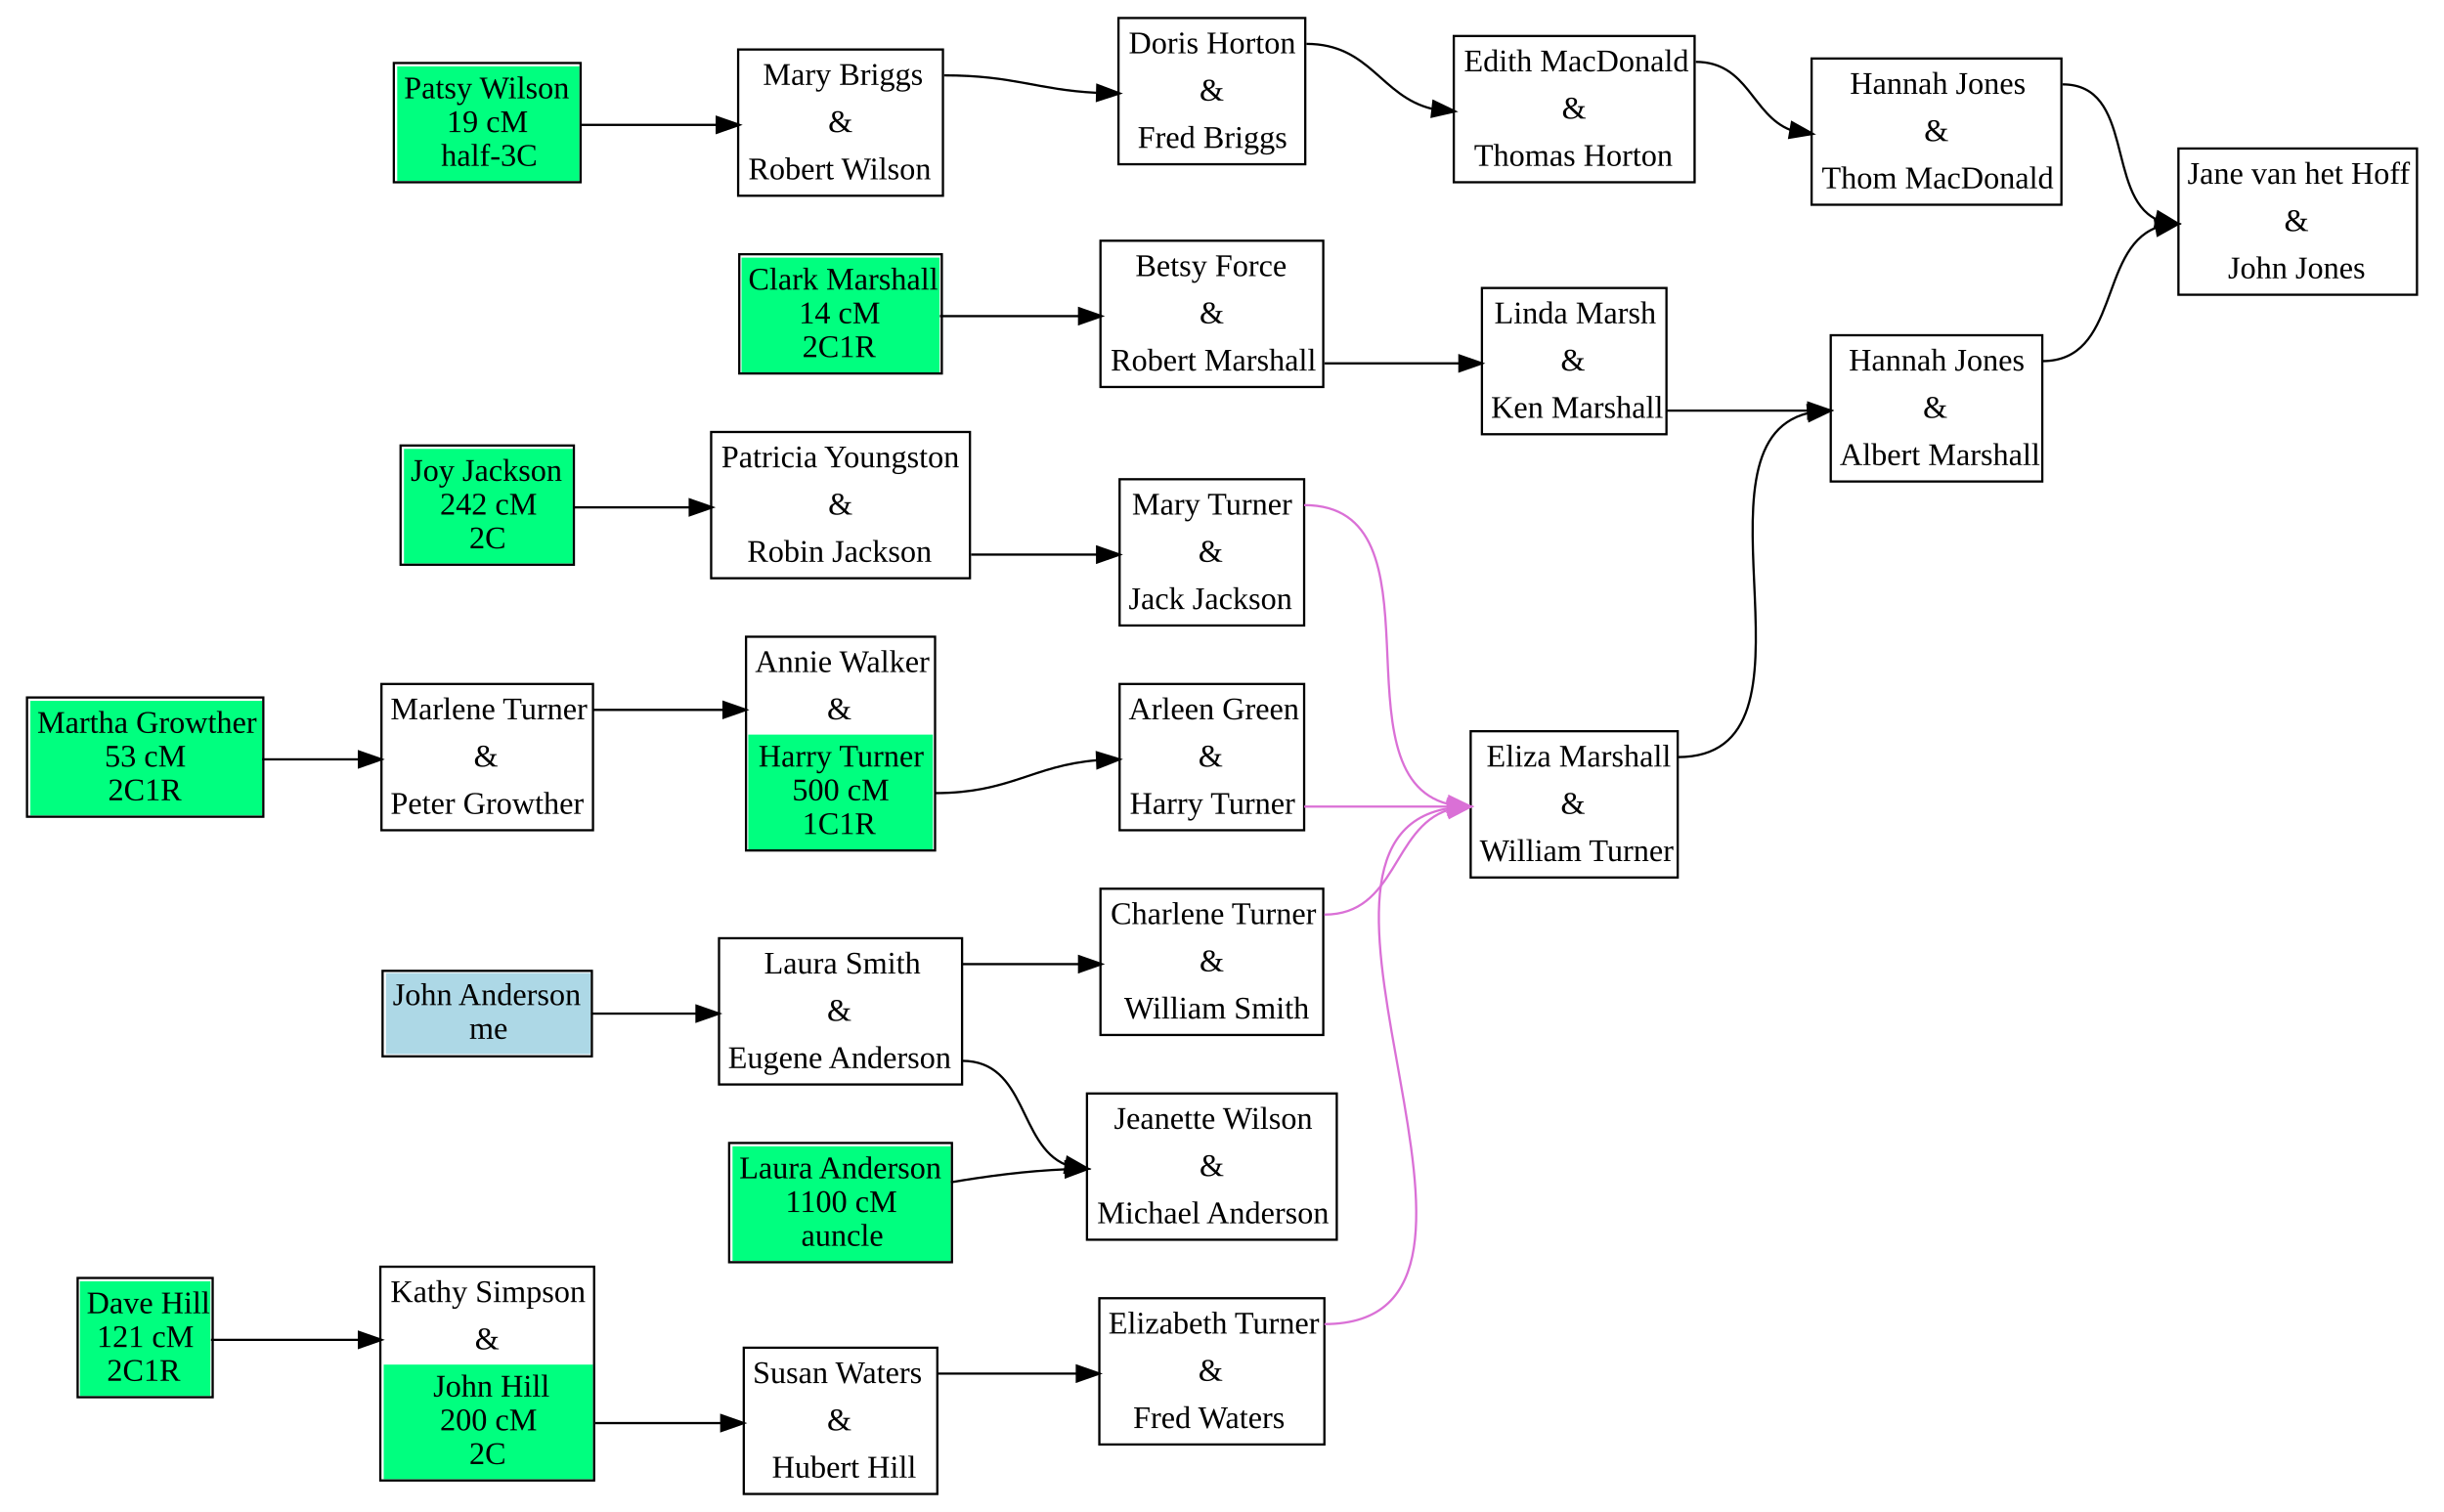
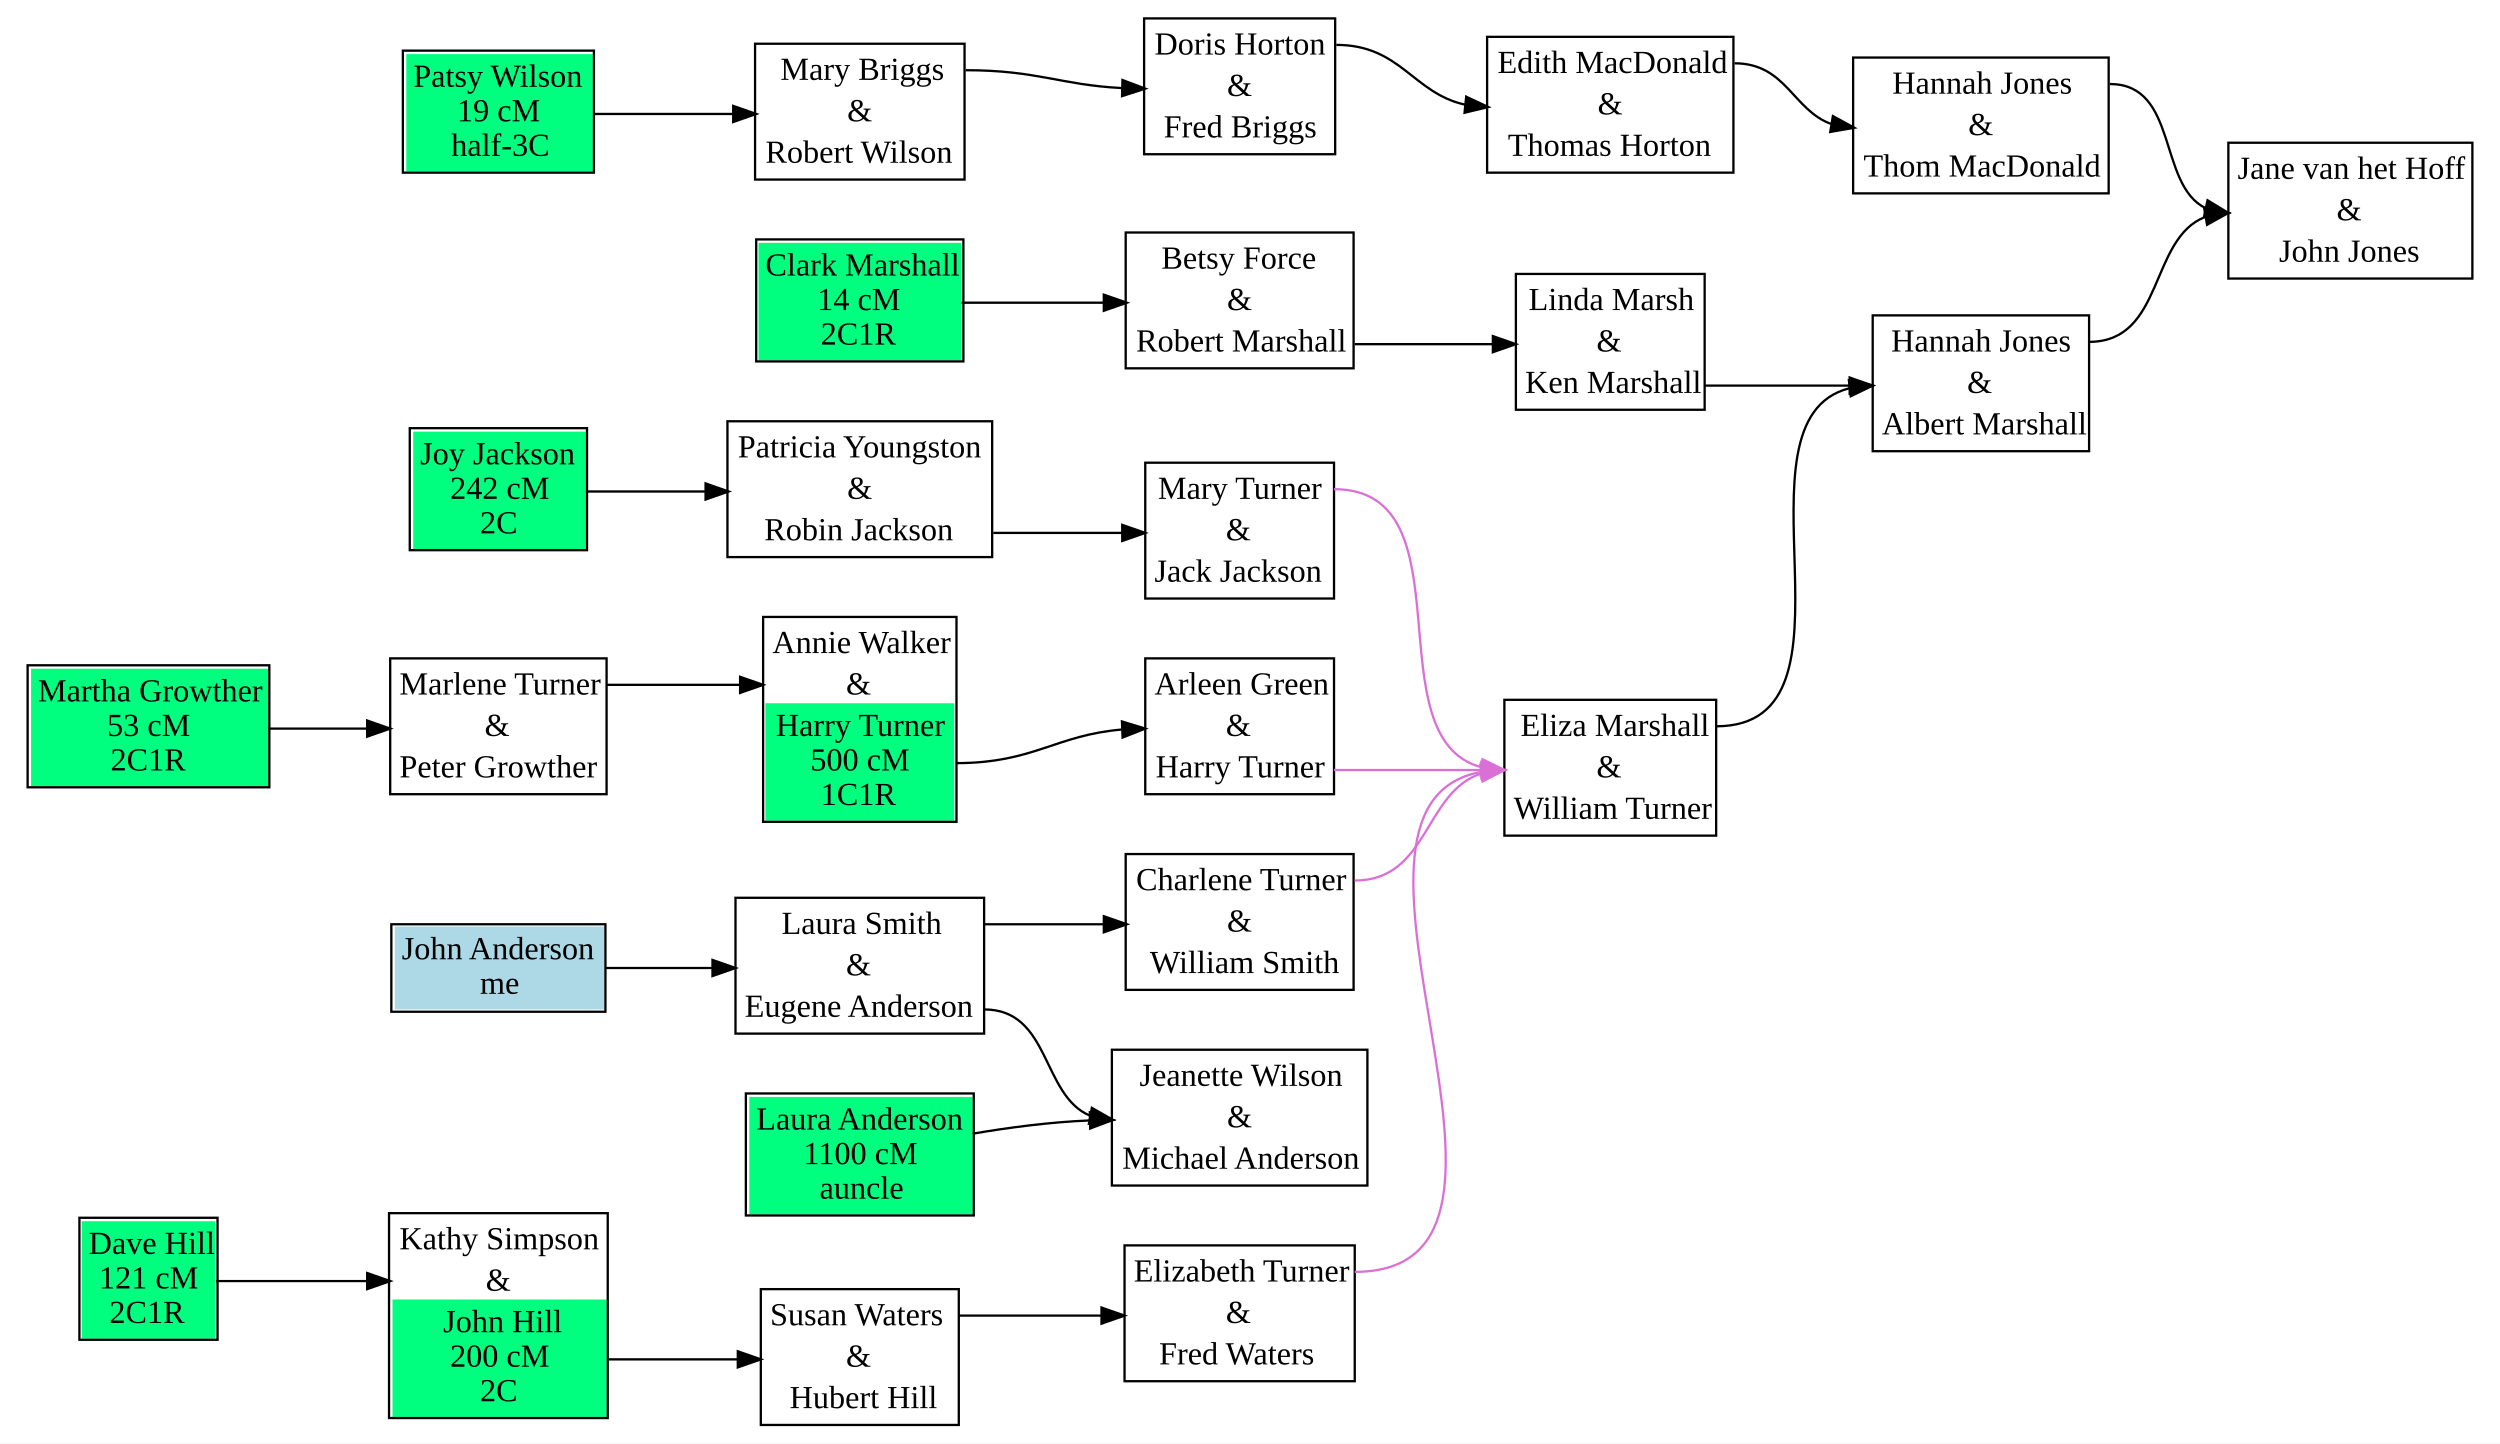
- <svg xmlns="http://www.w3.org/2000/svg" width="1086pt" height="672pt" viewBox="0.00 0.00 1086.00 672.00">
-   <g id="graph0" class="graph" transform="scale(1 1) rotate(0) translate(4 668)">
-     <polygon fill="white" stroke="transparent" points="-4,4 -4,-668 1082,-668 1082,4 -4,4" />
+ <svg xmlns="http://www.w3.org/2000/svg" width="1086pt" height="627pt" viewBox="0.00 0.00 1086.00 627.00">
+   <g id="graph0" class="graph" transform="scale(1 1) rotate(0) translate(4 623)">
+     <polygon fill="white" stroke="transparent" points="-4,4 -4,-623 1082,-623 1082,4 -4,4" />
    <g id="node1" class="node">
-       <text text-anchor="start" x="818" y="-626.3" font-family="Times New Roman,serif" font-size="14.00">Hannah Jones</text>
-       <text text-anchor="start" x="851" y="-605.3" font-family="Times New Roman,serif" font-size="14.00">&amp;</text>
-       <text text-anchor="start" x="805.5" y="-584.3" font-family="Times New Roman,serif" font-size="14.00">Thom MacDonald</text>
-       <polygon fill="none" stroke="black" points="801,-577 801,-642 912,-642 912,-577 801,-577" />
+       <text text-anchor="start" x="818" y="-582.3" font-family="Times New Roman,serif" font-size="14.00">Hannah Jones</text>
+       <text text-anchor="start" x="851" y="-564.3" font-family="Times New Roman,serif" font-size="14.00">&amp;</text>
+       <text text-anchor="start" x="805.5" y="-546.3" font-family="Times New Roman,serif" font-size="14.00">Thom MacDonald</text>
+       <polygon fill="none" stroke="black" points="801,-539 801,-598 912,-598 912,-539 801,-539" />
    </g>
    <g id="node9" class="node">
-       <text text-anchor="start" x="968" y="-586.3" font-family="Times New Roman,serif" font-size="14.00">Jane van het Hoff</text>
-       <text text-anchor="start" x="1011" y="-565.3" font-family="Times New Roman,serif" font-size="14.00">&amp;</text>
-       <text text-anchor="start" x="986" y="-544.3" font-family="Times New Roman,serif" font-size="14.00">John Jones</text>
-       <polygon fill="none" stroke="black" points="964,-537 964,-602 1070,-602 1070,-537 964,-537" />
+       <text text-anchor="start" x="968" y="-545.3" font-family="Times New Roman,serif" font-size="14.00">Jane van het Hoff</text>
+       <text text-anchor="start" x="1011" y="-527.3" font-family="Times New Roman,serif" font-size="14.00">&amp;</text>
+       <text text-anchor="start" x="986" y="-509.3" font-family="Times New Roman,serif" font-size="14.00">John Jones</text>
+       <polygon fill="none" stroke="black" points="964,-502 964,-561 1070,-561 1070,-502 964,-502" />
+     </g>
+     <g id="edge14" class="edge">
+       <path fill="none" stroke="black" d="M912.5,-586.5C942.35,-586.5 933.28,-542.86 954.01,-532.63" />
+       <polygon fill="black" stroke="black" points="954.95,-536.01 964,-530.5 953.49,-529.16 954.95,-536.01" />
+     </g>
+     <g id="node2" class="node">
+       <text text-anchor="start" x="817.5" y="-470.3" font-family="Times New Roman,serif" font-size="14.00">Hannah Jones</text>
+       <text text-anchor="start" x="850.5" y="-452.3" font-family="Times New Roman,serif" font-size="14.00">&amp;</text>
+       <text text-anchor="start" x="813.5" y="-434.3" font-family="Times New Roman,serif" font-size="14.00">Albert Marshall</text>
+       <polygon fill="none" stroke="black" points="809.5,-427 809.5,-486 903.5,-486 903.5,-427 809.5,-427" />
+     </g>
+     <g id="edge23" class="edge">
+       <path fill="none" stroke="black" d="M903.5,-474.5C936.28,-474.5 929.51,-519.31 953.94,-528.76" />
+       <polygon fill="black" stroke="black" points="953.55,-532.25 964,-530.5 954.74,-525.35 953.55,-532.25" />
+     </g>
+     <g id="node3" class="node">
+       <text text-anchor="start" x="335" y="-588.3" font-family="Times New Roman,serif" font-size="14.00">Mary Briggs</text>
+       <text text-anchor="start" x="364" y="-570.3" font-family="Times New Roman,serif" font-size="14.00">&amp;</text>
+       <text text-anchor="start" x="328.5" y="-552.3" font-family="Times New Roman,serif" font-size="14.00">Robert Wilson</text>
+       <polygon fill="none" stroke="black" points="324,-545 324,-604 415,-604 415,-545 324,-545" />
+     </g>
+     <g id="node4" class="node">
+       <text text-anchor="start" x="497.5" y="-599.3" font-family="Times New Roman,serif" font-size="14.00">Doris Horton</text>
+       <text text-anchor="start" x="529" y="-581.3" font-family="Times New Roman,serif" font-size="14.00">&amp;</text>
+       <text text-anchor="start" x="501.5" y="-563.3" font-family="Times New Roman,serif" font-size="14.00">Fred Briggs</text>
+       <polygon fill="none" stroke="black" points="493,-556 493,-615 576,-615 576,-556 493,-556" />
+     </g>
+     <g id="edge1" class="edge">
+       <path fill="none" stroke="black" d="M415.5,-592.5C446.67,-592.5 456.6,-586.1 483.3,-584.75" />
+       <polygon fill="black" stroke="black" points="483.59,-588.24 493.5,-584.5 483.42,-581.24 483.59,-588.24" />
+     </g>
+     <g id="node5" class="node">
+       <text text-anchor="start" x="646.5" y="-591.3" font-family="Times New Roman,serif" font-size="14.00">Edith MacDonald</text>
+       <text text-anchor="start" x="690" y="-573.3" font-family="Times New Roman,serif" font-size="14.00">&amp;</text>
+       <text text-anchor="start" x="651" y="-555.3" font-family="Times New Roman,serif" font-size="14.00">Thomas Horton</text>
+       <polygon fill="none" stroke="black" points="642,-548 642,-607 749,-607 749,-548 642,-548" />
    </g>
    <g id="edge6" class="edge">
-       <path fill="none" stroke="black" d="M912.5,-630.5C944.4,-630.5 931.92,-581.32 954.11,-570.56" />
-       <polygon fill="black" stroke="black" points="954.93,-573.97 964,-568.5 953.5,-567.12 954.93,-573.97" />
-     </g>
-     <g id="node2" class="node">
-       <text text-anchor="start" x="817.5" y="-503.3" font-family="Times New Roman,serif" font-size="14.00">Hannah Jones</text>
-       <text text-anchor="start" x="850.5" y="-482.3" font-family="Times New Roman,serif" font-size="14.00">&amp;</text>
-       <text text-anchor="start" x="813.5" y="-461.3" font-family="Times New Roman,serif" font-size="14.00">Albert Marshall</text>
-       <polygon fill="none" stroke="black" points="809.5,-454 809.5,-519 903.5,-519 903.5,-454 809.5,-454" />
-     </g>
-     <g id="edge23" class="edge">
-       <path fill="none" stroke="black" d="M903.5,-507.5C937.81,-507.5 928.48,-556.74 953.93,-566.74" />
-       <polygon fill="black" stroke="black" points="953.55,-570.23 964,-568.5 954.75,-563.33 953.55,-570.23" />
-     </g>
-     <g id="node3" class="node">
-       <text text-anchor="start" x="335" y="-630.3" font-family="Times New Roman,serif" font-size="14.00">Mary Briggs</text>
-       <text text-anchor="start" x="364" y="-609.3" font-family="Times New Roman,serif" font-size="14.00">&amp;</text>
-       <text text-anchor="start" x="328.5" y="-588.3" font-family="Times New Roman,serif" font-size="14.00">Robert Wilson</text>
-       <polygon fill="none" stroke="black" points="324,-581 324,-646 415,-646 415,-581 324,-581" />
-     </g>
-     <g id="node4" class="node">
-       <text text-anchor="start" x="497.5" y="-644.3" font-family="Times New Roman,serif" font-size="14.00">Doris Horton</text>
-       <text text-anchor="start" x="529" y="-623.3" font-family="Times New Roman,serif" font-size="14.00">&amp;</text>
-       <text text-anchor="start" x="501.5" y="-602.3" font-family="Times New Roman,serif" font-size="14.00">Fred Briggs</text>
-       <polygon fill="none" stroke="black" points="493,-595 493,-660 576,-660 576,-595 493,-595" />
+       <path fill="none" stroke="black" d="M576.5,-603.5C604.48,-603.5 609.8,-582.46 632.46,-577.53" />
+       <polygon fill="black" stroke="black" points="632.91,-581 642.5,-576.5 632.2,-574.03 632.91,-581" />
    </g>
    <g id="edge9" class="edge">
-       <path fill="none" stroke="black" d="M415.5,-634.5C446.67,-634.5 456.6,-628.1 483.3,-626.75" />
-       <polygon fill="black" stroke="black" points="483.59,-630.24 493.5,-626.5 483.42,-623.24 483.59,-630.24" />
-     </g>
-     <g id="node5" class="node">
-       <text text-anchor="start" x="646.5" y="-636.3" font-family="Times New Roman,serif" font-size="14.00">Edith MacDonald</text>
-       <text text-anchor="start" x="690" y="-615.3" font-family="Times New Roman,serif" font-size="14.00">&amp;</text>
-       <text text-anchor="start" x="651" y="-594.3" font-family="Times New Roman,serif" font-size="14.00">Thomas Horton</text>
-       <polygon fill="none" stroke="black" points="642,-587 642,-652 749,-652 749,-587 642,-587" />
+       <path fill="none" stroke="black" d="M749.5,-595.5C771.85,-595.5 774.81,-575.2 791.4,-569.17" />
+       <polygon fill="black" stroke="black" points="792.2,-572.58 801.5,-567.5 791.06,-565.68 792.2,-572.58" />
+     </g>
+     <g id="node6" class="node">
+       <text text-anchor="start" x="335.5" y="-217.3" font-family="Times New Roman,serif" font-size="14.00">Laura Smith</text>
+       <text text-anchor="start" x="363.5" y="-199.3" font-family="Times New Roman,serif" font-size="14.00">&amp;</text>
+       <text text-anchor="start" x="319.5" y="-181.3" font-family="Times New Roman,serif" font-size="14.00">Eugene Anderson</text>
+       <polygon fill="none" stroke="black" points="315.5,-174 315.5,-233 423.5,-233 423.5,-174 315.5,-174" />
+     </g>
+     <g id="node7" class="node">
+       <text text-anchor="start" x="489.5" y="-236.3" font-family="Times New Roman,serif" font-size="14.00">Charlene Turner</text>
+       <text text-anchor="start" x="529" y="-218.3" font-family="Times New Roman,serif" font-size="14.00">&amp;</text>
+       <text text-anchor="start" x="495.5" y="-200.3" font-family="Times New Roman,serif" font-size="14.00">William Smith</text>
+       <polygon fill="none" stroke="black" points="485,-193 485,-252 584,-252 584,-193 485,-193" />
+     </g>
+     <g id="edge22" class="edge">
+       <path fill="none" stroke="black" d="M423.5,-221.5C447.29,-221.5 455.67,-221.5 475.25,-221.5" />
+       <polygon fill="black" stroke="black" points="475.5,-225 485.5,-221.5 475.5,-218 475.5,-225" />
+     </g>
+     <g id="node20" class="node">
+       <text text-anchor="start" x="491" y="-151.3" font-family="Times New Roman,serif" font-size="14.00">Jeanette Wilson</text>
+       <text text-anchor="start" x="529" y="-133.3" font-family="Times New Roman,serif" font-size="14.00">&amp;</text>
+       <text text-anchor="start" x="483.5" y="-115.3" font-family="Times New Roman,serif" font-size="14.00">Michael Anderson</text>
+       <polygon fill="none" stroke="black" points="479,-108 479,-167 590,-167 590,-108 479,-108" />
+     </g>
+     <g id="edge24" class="edge">
+       <path fill="none" stroke="black" d="M423.5,-184.5C452.44,-184.5 448.38,-147.09 469.58,-138.32" />
+       <polygon fill="black" stroke="black" points="470.3,-141.75 479.5,-136.5 469.03,-134.87 470.3,-141.75" />
+     </g>
+     <g id="node8" class="node">
+       <text text-anchor="start" x="656.5" y="-303.3" font-family="Times New Roman,serif" font-size="14.00">Eliza Marshall</text>
+       <text text-anchor="start" x="689.5" y="-285.3" font-family="Times New Roman,serif" font-size="14.00">&amp;</text>
+       <text text-anchor="start" x="653.5" y="-267.3" font-family="Times New Roman,serif" font-size="14.00">William Turner</text>
+       <polygon fill="none" stroke="black" points="649.5,-260 649.5,-319 741.5,-319 741.5,-260 649.5,-260" />
+     </g>
+     <g id="edge7" class="edge">
+       <path fill="none" stroke="orchid" d="M584.5,-240.5C616.62,-240.5 614.55,-278.91 639.46,-287.01" />
+       <polygon fill="orchid" stroke="orchid" points="639.09,-290.49 649.5,-288.5 640.12,-283.57 639.09,-290.49" />
+     </g>
+     <g id="edge11" class="edge">
+       <path fill="none" stroke="black" d="M741.5,-307.5C810.07,-307.5 744.79,-440.3 799.25,-454.31" />
+       <polygon fill="black" stroke="black" points="799.16,-457.82 809.5,-455.5 799.97,-450.87 799.16,-457.82" />
+     </g>
+     <g id="node10" class="node">
+       <text text-anchor="start" x="330.5" y="-47.3" font-family="Times New Roman,serif" font-size="14.00">Susan Waters</text>
+       <text text-anchor="start" x="363.5" y="-29.3" font-family="Times New Roman,serif" font-size="14.00">&amp;</text>
+       <text text-anchor="start" x="339" y="-11.3" font-family="Times New Roman,serif" font-size="14.00">Hubert Hill</text>
+       <polygon fill="none" stroke="black" points="326.5,-4 326.5,-63 412.5,-63 412.5,-4 326.5,-4" />
+     </g>
+     <g id="node11" class="node">
+       <text text-anchor="start" x="488.5" y="-66.3" font-family="Times New Roman,serif" font-size="14.00">Elizabeth Turner</text>
+       <text text-anchor="start" x="528.5" y="-48.3" font-family="Times New Roman,serif" font-size="14.00">&amp;</text>
+       <text text-anchor="start" x="499.5" y="-30.3" font-family="Times New Roman,serif" font-size="14.00">Fred Waters</text>
+       <polygon fill="none" stroke="black" points="484.5,-23 484.5,-82 584.5,-82 584.5,-23 484.5,-23" />
+     </g>
+     <g id="edge26" class="edge">
+       <path fill="none" stroke="black" d="M412.5,-51.5C440.88,-51.5 450.38,-51.5 474.48,-51.5" />
+       <polygon fill="black" stroke="black" points="474.5,-55 484.5,-51.5 474.5,-48 474.5,-55" />
+     </g>
+     <g id="edge8" class="edge">
+       <path fill="none" stroke="orchid" d="M584.5,-70.5C681.85,-70.5 558.25,-272.62 639.2,-287.62" />
+       <polygon fill="orchid" stroke="orchid" points="639.24,-291.14 649.5,-288.5 639.83,-284.16 639.24,-291.14" />
+     </g>
+     <g id="node12" class="node">
+       <text text-anchor="start" x="169.5" y="-80.3" font-family="Times New Roman,serif" font-size="14.00">Kathy Simpson</text>
+       <text text-anchor="start" x="207" y="-62.3" font-family="Times New Roman,serif" font-size="14.00">&amp;</text>
+       <polygon fill="springgreen" stroke="transparent" points="166.5,-7.5 166.5,-58.5 259.5,-58.5 259.5,-7.5 166.5,-7.5" />
+       <text text-anchor="start" x="188.5" y="-44.3" font-family="Times New Roman,serif" font-size="14.00">John Hill</text>
+       <text text-anchor="start" x="191.5" y="-29.3" font-family="Times New Roman,serif" font-size="14.00">200 cM</text>
+       <text text-anchor="start" x="204.5" y="-14.3" font-family="Times New Roman,serif" font-size="14.00">2C</text>
+       <polygon fill="none" stroke="black" points="165,-7 165,-96 260,-96 260,-7 165,-7" />
+     </g>
+     <g id="edge25" class="edge">
+       <path fill="none" stroke="black" d="M260.5,-32.5C286.17,-32.5 294.99,-32.5 316.45,-32.5" />
+       <polygon fill="black" stroke="black" points="316.5,-36 326.5,-32.5 316.5,-29 316.5,-36" />
+     </g>
+     <g id="node13" class="node">
+       <text text-anchor="start" x="316.5" y="-424.3" font-family="Times New Roman,serif" font-size="14.00">Patricia Youngston</text>
+       <text text-anchor="start" x="364" y="-406.3" font-family="Times New Roman,serif" font-size="14.00">&amp;</text>
+       <text text-anchor="start" x="328" y="-388.3" font-family="Times New Roman,serif" font-size="14.00">Robin Jackson</text>
+       <polygon fill="none" stroke="black" points="312,-381 312,-440 427,-440 427,-381 312,-381" />
+     </g>
+     <g id="node14" class="node">
+       <text text-anchor="start" x="499" y="-406.3" font-family="Times New Roman,serif" font-size="14.00">Mary Turner</text>
+       <text text-anchor="start" x="528.5" y="-388.3" font-family="Times New Roman,serif" font-size="14.00">&amp;</text>
+       <text text-anchor="start" x="497.5" y="-370.3" font-family="Times New Roman,serif" font-size="14.00">Jack Jackson</text>
+       <polygon fill="none" stroke="black" points="493.5,-363 493.5,-422 575.5,-422 575.5,-363 493.5,-363" />
+     </g>
+     <g id="edge10" class="edge">
+       <path fill="none" stroke="black" d="M427.5,-391.5C453.17,-391.5 461.99,-391.5 483.45,-391.5" />
+       <polygon fill="black" stroke="black" points="483.5,-395 493.5,-391.5 483.5,-388 483.5,-395" />
+     </g>
+     <g id="edge4" class="edge">
+       <path fill="none" stroke="orchid" d="M575.5,-410.5C635.2,-410.5 591.88,-302.38 639.5,-289.71" />
+       <polygon fill="orchid" stroke="orchid" points="639.99,-293.17 649.5,-288.5 639.15,-286.22 639.99,-293.17" />
+     </g>
+     <g id="node15" class="node">
+       <text text-anchor="start" x="497.5" y="-321.3" font-family="Times New Roman,serif" font-size="14.00">Arleen Green</text>
+       <text text-anchor="start" x="528.5" y="-303.3" font-family="Times New Roman,serif" font-size="14.00">&amp;</text>
+       <text text-anchor="start" x="498" y="-285.3" font-family="Times New Roman,serif" font-size="14.00">Harry Turner</text>
+       <polygon fill="none" stroke="black" points="493.5,-278 493.5,-337 575.5,-337 575.5,-278 493.5,-278" />
+     </g>
+     <g id="edge12" class="edge">
+       <path fill="none" stroke="orchid" d="M575.5,-288.5C604.66,-288.5 614.43,-288.5 639.2,-288.5" />
+       <polygon fill="orchid" stroke="orchid" points="639.5,-292 649.5,-288.5 639.5,-285 639.5,-292" />
+     </g>
+     <g id="node16" class="node">
+       <text text-anchor="start" x="169.5" y="-321.3" font-family="Times New Roman,serif" font-size="14.00">Marlene Turner</text>
+       <text text-anchor="start" x="206.5" y="-303.3" font-family="Times New Roman,serif" font-size="14.00">&amp;</text>
+       <text text-anchor="start" x="169.5" y="-285.3" font-family="Times New Roman,serif" font-size="14.00">Peter Growther</text>
+       <polygon fill="none" stroke="black" points="165.5,-278 165.5,-337 259.5,-337 259.5,-278 165.5,-278" />
+     </g>
+     <g id="node17" class="node">
+       <text text-anchor="start" x="331.5" y="-339.3" font-family="Times New Roman,serif" font-size="14.00">Annie Walker</text>
+       <text text-anchor="start" x="363.5" y="-321.3" font-family="Times New Roman,serif" font-size="14.00">&amp;</text>
+       <polygon fill="springgreen" stroke="transparent" points="328.5,-266.5 328.5,-317.5 410.5,-317.5 410.5,-266.5 328.5,-266.5" />
+       <text text-anchor="start" x="333" y="-303.3" font-family="Times New Roman,serif" font-size="14.00">Harry Turner</text>
+       <text text-anchor="start" x="348" y="-288.3" font-family="Times New Roman,serif" font-size="14.00">500 cM</text>
+       <text text-anchor="start" x="352.5" y="-273.3" font-family="Times New Roman,serif" font-size="14.00">1C1R</text>
+       <polygon fill="none" stroke="black" points="327.5,-266 327.5,-355 411.5,-355 411.5,-266 327.5,-266" />
    </g>
    <g id="edge3" class="edge">
-       <path fill="none" stroke="black" d="M576.5,-648.5C604.95,-648.5 609.49,-625.12 632.34,-619.64" />
-       <polygon fill="black" stroke="black" points="632.95,-623.09 642.5,-618.5 632.17,-616.14 632.95,-623.09" />
+       <path fill="none" stroke="black" d="M259.5,-325.5C286.06,-325.5 295.12,-325.5 317.44,-325.5" />
+       <polygon fill="black" stroke="black" points="317.5,-329 327.5,-325.5 317.5,-322 317.5,-329" />
+     </g>
+     <g id="edge18" class="edge">
+       <path fill="none" stroke="black" d="M411.5,-291.5C444.93,-291.5 454.63,-303.71 483.43,-306.1" />
+       <polygon fill="black" stroke="black" points="483.37,-309.6 493.5,-306.5 483.65,-302.6 483.37,-309.6" />
+     </g>
+     <g id="node18" class="node">
+       <text text-anchor="start" x="500.5" y="-506.3" font-family="Times New Roman,serif" font-size="14.00">Betsy Force</text>
+       <text text-anchor="start" x="529" y="-488.3" font-family="Times New Roman,serif" font-size="14.00">&amp;</text>
+       <text text-anchor="start" x="489.5" y="-470.3" font-family="Times New Roman,serif" font-size="14.00">Robert Marshall</text>
+       <polygon fill="none" stroke="black" points="485,-463 485,-522 584,-522 584,-463 485,-463" />
+     </g>
+     <g id="node19" class="node">
+       <text text-anchor="start" x="660" y="-488.3" font-family="Times New Roman,serif" font-size="14.00">Linda Marsh</text>
+       <text text-anchor="start" x="689.5" y="-470.3" font-family="Times New Roman,serif" font-size="14.00">&amp;</text>
+       <text text-anchor="start" x="658.5" y="-452.3" font-family="Times New Roman,serif" font-size="14.00">Ken Marshall</text>
+       <polygon fill="none" stroke="black" points="654.5,-445 654.5,-504 736.5,-504 736.5,-445 654.5,-445" />
+     </g>
+     <g id="edge21" class="edge">
+       <path fill="none" stroke="black" d="M584.5,-473.5C611.97,-473.5 621.25,-473.5 644.45,-473.5" />
+       <polygon fill="black" stroke="black" points="644.5,-477 654.5,-473.5 644.5,-470 644.5,-477" />
+     </g>
+     <g id="edge2" class="edge">
+       <path fill="none" stroke="black" d="M736.5,-455.5C765.27,-455.5 774.91,-455.5 799.34,-455.5" />
+       <polygon fill="black" stroke="black" points="799.5,-459 809.5,-455.5 799.5,-452 799.5,-459" />
+     </g>
+     <g id="node21" class="node">
+       <polygon fill="springgreen" stroke="transparent" points="31.5,-41.5 31.5,-92.5 89.5,-92.5 89.5,-41.5 31.5,-41.5" />
+       <text text-anchor="start" x="34.5" y="-78.3" font-family="Times New Roman,serif" font-size="14.00">Dave Hill</text>
+       <text text-anchor="start" x="39" y="-63.3" font-family="Times New Roman,serif" font-size="14.00">121 cM</text>
+       <text text-anchor="start" x="43.5" y="-48.3" font-family="Times New Roman,serif" font-size="14.00">2C1R</text>
+       <polygon fill="none" stroke="black" points="30.5,-41 30.5,-94 90.5,-94 90.5,-41 30.5,-41" />
    </g>
    <g id="edge5" class="edge">
-       <path fill="none" stroke="black" d="M749.5,-640.5C772.82,-640.5 774.42,-616.87 791.63,-610.22" />
-       <polygon fill="black" stroke="black" points="792.25,-613.67 801.5,-608.5 791.05,-606.77 792.25,-613.67" />
-     </g>
-     <g id="node6" class="node">
-       <text text-anchor="start" x="335.5" y="-235.3" font-family="Times New Roman,serif" font-size="14.00">Laura Smith</text>
-       <text text-anchor="start" x="363.5" y="-214.3" font-family="Times New Roman,serif" font-size="14.00">&amp;</text>
-       <text text-anchor="start" x="319.5" y="-193.3" font-family="Times New Roman,serif" font-size="14.00">Eugene Anderson</text>
-       <polygon fill="none" stroke="black" points="315.5,-186 315.5,-251 423.5,-251 423.5,-186 315.5,-186" />
-     </g>
-     <g id="node7" class="node">
-       <text text-anchor="start" x="489.5" y="-257.3" font-family="Times New Roman,serif" font-size="14.00">Charlene Turner</text>
-       <text text-anchor="start" x="529" y="-236.3" font-family="Times New Roman,serif" font-size="14.00">&amp;</text>
-       <text text-anchor="start" x="495.5" y="-215.3" font-family="Times New Roman,serif" font-size="14.00">William Smith</text>
-       <polygon fill="none" stroke="black" points="485,-208 485,-273 584,-273 584,-208 485,-208" />
-     </g>
-     <g id="edge22" class="edge">
-       <path fill="none" stroke="black" d="M423.5,-239.5C447.29,-239.5 455.67,-239.5 475.25,-239.5" />
-       <polygon fill="black" stroke="black" points="475.5,-243 485.5,-239.5 475.5,-236 475.5,-243" />
-     </g>
-     <g id="node20" class="node">
-       <text text-anchor="start" x="491" y="-166.3" font-family="Times New Roman,serif" font-size="14.00">Jeanette Wilson</text>
-       <text text-anchor="start" x="529" y="-145.3" font-family="Times New Roman,serif" font-size="14.00">&amp;</text>
-       <text text-anchor="start" x="483.5" y="-124.3" font-family="Times New Roman,serif" font-size="14.00">Michael Anderson</text>
-       <polygon fill="none" stroke="black" points="479,-117 479,-182 590,-182 590,-117 479,-117" />
-     </g>
-     <g id="edge7" class="edge">
-       <path fill="none" stroke="black" d="M423.5,-196.5C452.44,-196.5 448.38,-159.09 469.58,-150.32" />
-       <polygon fill="black" stroke="black" points="470.3,-153.75 479.5,-148.5 469.03,-146.87 470.3,-153.75" />
-     </g>
-     <g id="node8" class="node">
-       <text text-anchor="start" x="656.5" y="-327.3" font-family="Times New Roman,serif" font-size="14.00">Eliza Marshall</text>
-       <text text-anchor="start" x="689.5" y="-306.3" font-family="Times New Roman,serif" font-size="14.00">&amp;</text>
-       <text text-anchor="start" x="653.5" y="-285.3" font-family="Times New Roman,serif" font-size="14.00">William Turner</text>
-       <polygon fill="none" stroke="black" points="649.5,-278 649.5,-343 741.5,-343 741.5,-278 649.5,-278" />
-     </g>
-     <g id="edge21" class="edge">
-       <path fill="none" stroke="orchid" d="M584.5,-261.5C616.62,-261.5 614.55,-299.91 639.46,-308.01" />
-       <polygon fill="orchid" stroke="orchid" points="639.09,-311.49 649.5,-309.5 640.12,-304.57 639.09,-311.49" />
+       <path fill="none" stroke="black" d="M89.75,-66.5C107.97,-66.5 132.47,-66.5 155.43,-66.5" />
+       <polygon fill="black" stroke="black" points="155.5,-70 165.5,-66.5 155.5,-63 155.5,-70" />
+     </g>
+     <g id="node22" class="node">
+       <polygon fill="springgreen" stroke="transparent" points="172.5,-548.5 172.5,-599.5 253.5,-599.5 253.5,-548.5 172.5,-548.5" />
+       <text text-anchor="start" x="175.5" y="-585.3" font-family="Times New Roman,serif" font-size="14.00">Patsy Wilson</text>
+       <text text-anchor="start" x="194.5" y="-570.3" font-family="Times New Roman,serif" font-size="14.00">19 cM</text>
+       <text text-anchor="start" x="192" y="-555.3" font-family="Times New Roman,serif" font-size="14.00">half-3C</text>
+       <polygon fill="none" stroke="black" points="171,-548 171,-601 254,-601 254,-548 171,-548" />
+     </g>
+     <g id="edge19" class="edge">
+       <path fill="none" stroke="black" d="M253.7,-573.5C271.75,-573.5 293.72,-573.5 314.45,-573.5" />
+       <polygon fill="black" stroke="black" points="314.5,-577 324.5,-573.5 314.5,-570 314.5,-577" />
+     </g>
+     <g id="node23" class="node">
+       <polygon fill="springgreen" stroke="transparent" points="9.5,-281.5 9.5,-332.5 112.5,-332.5 112.5,-281.5 9.5,-281.5" />
+       <text text-anchor="start" x="12.5" y="-318.3" font-family="Times New Roman,serif" font-size="14.00">Martha Growther</text>
+       <text text-anchor="start" x="42.5" y="-303.3" font-family="Times New Roman,serif" font-size="14.00">53 cM</text>
+       <text text-anchor="start" x="44" y="-288.3" font-family="Times New Roman,serif" font-size="14.00">2C1R</text>
+       <polygon fill="none" stroke="black" points="8,-281 8,-334 113,-334 113,-281 8,-281" />
+     </g>
+     <g id="edge13" class="edge">
+       <path fill="none" stroke="black" d="M112.53,-306.5C126.07,-306.5 140.95,-306.5 155.23,-306.5" />
+       <polygon fill="black" stroke="black" points="155.5,-310 165.5,-306.5 155.5,-303 155.5,-310" />
+     </g>
+     <g id="node24" class="node">
+       <polygon fill="springgreen" stroke="transparent" points="325.5,-466.5 325.5,-517.5 413.5,-517.5 413.5,-466.5 325.5,-466.5" />
+       <text text-anchor="start" x="328.5" y="-503.3" font-family="Times New Roman,serif" font-size="14.00">Clark Marshall</text>
+       <text text-anchor="start" x="351" y="-488.3" font-family="Times New Roman,serif" font-size="14.00">14 cM</text>
+       <text text-anchor="start" x="352.5" y="-473.3" font-family="Times New Roman,serif" font-size="14.00">2C1R</text>
+       <polygon fill="none" stroke="black" points="324.5,-466 324.5,-519 414.5,-519 414.5,-466 324.5,-466" />
+     </g>
+     <g id="edge16" class="edge">
+       <path fill="none" stroke="black" d="M413.64,-491.5C432.19,-491.5 454.38,-491.5 475.33,-491.5" />
+       <polygon fill="black" stroke="black" points="475.5,-495 485.5,-491.5 475.5,-488 475.5,-495" />
+     </g>
+     <g id="node25" class="node">
+       <polygon fill="lightblue" stroke="transparent" points="167.5,-184.5 167.5,-220.5 258.5,-220.5 258.5,-184.5 167.5,-184.5" />
+       <text text-anchor="start" x="170.5" y="-206.3" font-family="Times New Roman,serif" font-size="14.00">John Anderson</text>
+       <text text-anchor="start" x="204.5" y="-191.3" font-family="Times New Roman,serif" font-size="14.00">me</text>
+       <polygon fill="none" stroke="black" points="166,-183.5 166,-221.5 259,-221.5 259,-183.5 166,-183.5" />
+     </g>
+     <g id="edge20" class="edge">
+       <path fill="none" stroke="black" d="M258.75,-202.5C273.23,-202.5 289.63,-202.5 305.32,-202.5" />
+       <polygon fill="black" stroke="black" points="305.5,-206 315.5,-202.5 305.5,-199 305.5,-206" />
+     </g>
+     <g id="node26" class="node">
+       <polygon fill="springgreen" stroke="transparent" points="175.5,-384.5 175.5,-435.5 250.5,-435.5 250.5,-384.5 175.5,-384.5" />
+       <text text-anchor="start" x="178.5" y="-421.3" font-family="Times New Roman,serif" font-size="14.00">Joy Jackson</text>
+       <text text-anchor="start" x="191.5" y="-406.3" font-family="Times New Roman,serif" font-size="14.00">242 cM</text>
+       <text text-anchor="start" x="204.5" y="-391.3" font-family="Times New Roman,serif" font-size="14.00">2C</text>
+       <polygon fill="none" stroke="black" points="174,-384 174,-437 251,-437 251,-384 174,-384" />
    </g>
    <g id="edge17" class="edge">
-       <path fill="none" stroke="black" d="M741.5,-331.5C812.52,-331.5 742.57,-470.26 799.27,-484.35" />
-       <polygon fill="black" stroke="black" points="799.17,-487.86 809.5,-485.5 799.95,-480.9 799.17,-487.86" />
-     </g>
-     <g id="node10" class="node">
-       <text text-anchor="start" x="330.5" y="-53.3" font-family="Times New Roman,serif" font-size="14.00">Susan Waters</text>
-       <text text-anchor="start" x="363.5" y="-32.3" font-family="Times New Roman,serif" font-size="14.00">&amp;</text>
-       <text text-anchor="start" x="339" y="-11.3" font-family="Times New Roman,serif" font-size="14.00">Hubert Hill</text>
-       <polygon fill="none" stroke="black" points="326.5,-4 326.5,-69 412.5,-69 412.5,-4 326.5,-4" />
-     </g>
-     <g id="node11" class="node">
-       <text text-anchor="start" x="488.5" y="-75.3" font-family="Times New Roman,serif" font-size="14.00">Elizabeth Turner</text>
-       <text text-anchor="start" x="528.5" y="-54.3" font-family="Times New Roman,serif" font-size="14.00">&amp;</text>
-       <text text-anchor="start" x="499.5" y="-33.3" font-family="Times New Roman,serif" font-size="14.00">Fred Waters</text>
-       <polygon fill="none" stroke="black" points="484.5,-26 484.5,-91 584.5,-91 584.5,-26 484.5,-26" />
-     </g>
-     <g id="edge14" class="edge">
-       <path fill="none" stroke="black" d="M412.5,-57.5C440.88,-57.5 450.38,-57.5 474.48,-57.5" />
-       <polygon fill="black" stroke="black" points="474.5,-61 484.5,-57.5 474.5,-54 474.5,-61" />
-     </g>
-     <g id="edge8" class="edge">
-       <path fill="none" stroke="orchid" d="M584.5,-79.5C687.1,-79.5 553.06,-294.05 639.48,-308.71" />
-       <polygon fill="orchid" stroke="orchid" points="639.26,-312.21 649.5,-309.5 639.8,-305.23 639.26,-312.21" />
-     </g>
-     <g id="node12" class="node">
-       <text text-anchor="start" x="169.5" y="-89.3" font-family="Times New Roman,serif" font-size="14.00">Kathy Simpson</text>
-       <text text-anchor="start" x="207" y="-68.3" font-family="Times New Roman,serif" font-size="14.00">&amp;</text>
-       <polygon fill="springgreen" stroke="transparent" points="166.5,-10.5 166.5,-61.5 259.5,-61.5 259.5,-10.5 166.5,-10.5" />
-       <text text-anchor="start" x="188.5" y="-47.3" font-family="Times New Roman,serif" font-size="14.00">John Hill</text>
-       <text text-anchor="start" x="191.5" y="-32.3" font-family="Times New Roman,serif" font-size="14.00">200 cM</text>
-       <text text-anchor="start" x="204.5" y="-17.3" font-family="Times New Roman,serif" font-size="14.00">2C</text>
-       <polygon fill="none" stroke="black" points="165,-10 165,-105 260,-105 260,-10 165,-10" />
-     </g>
-     <g id="edge18" class="edge">
-       <path fill="none" stroke="black" d="M260.5,-35.5C286.17,-35.5 294.99,-35.5 316.45,-35.5" />
-       <polygon fill="black" stroke="black" points="316.5,-39 326.5,-35.5 316.5,-32 316.5,-39" />
-     </g>
-     <g id="node13" class="node">
-       <text text-anchor="start" x="316.5" y="-460.3" font-family="Times New Roman,serif" font-size="14.00">Patricia Youngston</text>
-       <text text-anchor="start" x="364" y="-439.3" font-family="Times New Roman,serif" font-size="14.00">&amp;</text>
-       <text text-anchor="start" x="328" y="-418.3" font-family="Times New Roman,serif" font-size="14.00">Robin Jackson</text>
-       <polygon fill="none" stroke="black" points="312,-411 312,-476 427,-476 427,-411 312,-411" />
-     </g>
-     <g id="node14" class="node">
-       <text text-anchor="start" x="499" y="-439.3" font-family="Times New Roman,serif" font-size="14.00">Mary Turner</text>
-       <text text-anchor="start" x="528.5" y="-418.3" font-family="Times New Roman,serif" font-size="14.00">&amp;</text>
-       <text text-anchor="start" x="497.5" y="-397.3" font-family="Times New Roman,serif" font-size="14.00">Jack Jackson</text>
-       <polygon fill="none" stroke="black" points="493.5,-390 493.5,-455 575.5,-455 575.5,-390 493.5,-390" />
-     </g>
-     <g id="edge12" class="edge">
-       <path fill="none" stroke="black" d="M427.5,-421.5C453.17,-421.5 461.99,-421.5 483.45,-421.5" />
-       <polygon fill="black" stroke="black" points="483.5,-425 493.5,-421.5 483.5,-418 483.5,-425" />
-     </g>
-     <g id="edge10" class="edge">
-       <path fill="none" stroke="orchid" d="M575.5,-443.5C639.81,-443.5 587.87,-323.76 639.46,-310.66" />
-       <polygon fill="orchid" stroke="orchid" points="639.97,-314.12 649.5,-309.5 639.16,-307.17 639.97,-314.12" />
-     </g>
-     <g id="node15" class="node">
-       <text text-anchor="start" x="497.5" y="-348.3" font-family="Times New Roman,serif" font-size="14.00">Arleen Green</text>
-       <text text-anchor="start" x="528.5" y="-327.3" font-family="Times New Roman,serif" font-size="14.00">&amp;</text>
-       <text text-anchor="start" x="498" y="-306.3" font-family="Times New Roman,serif" font-size="14.00">Harry Turner</text>
-       <polygon fill="none" stroke="black" points="493.5,-299 493.5,-364 575.5,-364 575.5,-299 493.5,-299" />
-     </g>
-     <g id="edge11" class="edge">
-       <path fill="none" stroke="orchid" d="M575.5,-309.5C604.66,-309.5 614.43,-309.5 639.2,-309.5" />
-       <polygon fill="orchid" stroke="orchid" points="639.5,-313 649.5,-309.5 639.5,-306 639.5,-313" />
-     </g>
-     <g id="node16" class="node">
-       <text text-anchor="start" x="169.5" y="-348.3" font-family="Times New Roman,serif" font-size="14.00">Marlene Turner</text>
-       <text text-anchor="start" x="206.5" y="-327.3" font-family="Times New Roman,serif" font-size="14.00">&amp;</text>
-       <text text-anchor="start" x="169.5" y="-306.3" font-family="Times New Roman,serif" font-size="14.00">Peter Growther</text>
-       <polygon fill="none" stroke="black" points="165.5,-299 165.5,-364 259.5,-364 259.5,-299 165.5,-299" />
-     </g>
-     <g id="node17" class="node">
-       <text text-anchor="start" x="331.5" y="-369.3" font-family="Times New Roman,serif" font-size="14.00">Annie Walker</text>
-       <text text-anchor="start" x="363.5" y="-348.3" font-family="Times New Roman,serif" font-size="14.00">&amp;</text>
-       <polygon fill="springgreen" stroke="transparent" points="328.5,-290.5 328.5,-341.5 410.5,-341.5 410.5,-290.5 328.5,-290.5" />
-       <text text-anchor="start" x="333" y="-327.3" font-family="Times New Roman,serif" font-size="14.00">Harry Turner</text>
-       <text text-anchor="start" x="348" y="-312.3" font-family="Times New Roman,serif" font-size="14.00">500 cM</text>
-       <text text-anchor="start" x="352.5" y="-297.3" font-family="Times New Roman,serif" font-size="14.00">1C1R</text>
-       <polygon fill="none" stroke="black" points="327.5,-290 327.5,-385 411.5,-385 411.5,-290 327.5,-290" />
-     </g>
-     <g id="edge25" class="edge">
-       <path fill="none" stroke="black" d="M259.5,-352.5C286.06,-352.5 295.12,-352.5 317.44,-352.5" />
-       <polygon fill="black" stroke="black" points="317.5,-356 327.5,-352.5 317.5,-349 317.5,-356" />
+       <path fill="none" stroke="black" d="M250.8,-409.5C266.24,-409.5 284.72,-409.5 302.29,-409.5" />
+       <polygon fill="black" stroke="black" points="302.5,-413 312.5,-409.5 302.5,-406 302.5,-413" />
+     </g>
+     <g id="node27" class="node">
+       <polygon fill="springgreen" stroke="transparent" points="321.5,-95.5 321.5,-146.5 418.5,-146.5 418.5,-95.5 321.5,-95.5" />
+       <text text-anchor="start" x="324.5" y="-132.3" font-family="Times New Roman,serif" font-size="14.00">Laura Anderson</text>
+       <text text-anchor="start" x="345" y="-117.3" font-family="Times New Roman,serif" font-size="14.00">1100 cM</text>
+       <text text-anchor="start" x="352" y="-102.3" font-family="Times New Roman,serif" font-size="14.00">auncle</text>
+       <polygon fill="none" stroke="black" points="320,-95 320,-148 419,-148 419,-95 320,-95" />
    </g>
    <g id="edge15" class="edge">
-       <path fill="none" stroke="black" d="M411.5,-315.5C444.93,-315.5 454.63,-327.71 483.43,-330.1" />
-       <polygon fill="black" stroke="black" points="483.37,-333.6 493.5,-330.5 483.65,-326.6 483.37,-333.6" />
-     </g>
-     <g id="node18" class="node">
-       <text text-anchor="start" x="500.5" y="-545.3" font-family="Times New Roman,serif" font-size="14.00">Betsy Force</text>
-       <text text-anchor="start" x="529" y="-524.3" font-family="Times New Roman,serif" font-size="14.00">&amp;</text>
-       <text text-anchor="start" x="489.5" y="-503.3" font-family="Times New Roman,serif" font-size="14.00">Robert Marshall</text>
-       <polygon fill="none" stroke="black" points="485,-496 485,-561 584,-561 584,-496 485,-496" />
-     </g>
-     <g id="node19" class="node">
-       <text text-anchor="start" x="660" y="-524.3" font-family="Times New Roman,serif" font-size="14.00">Linda Marsh</text>
-       <text text-anchor="start" x="689.5" y="-503.3" font-family="Times New Roman,serif" font-size="14.00">&amp;</text>
-       <text text-anchor="start" x="658.5" y="-482.3" font-family="Times New Roman,serif" font-size="14.00">Ken Marshall</text>
-       <polygon fill="none" stroke="black" points="654.5,-475 654.5,-540 736.5,-540 736.5,-475 654.5,-475" />
-     </g>
-     <g id="edge2" class="edge">
-       <path fill="none" stroke="black" d="M584.5,-506.5C611.97,-506.5 621.25,-506.5 644.45,-506.5" />
-       <polygon fill="black" stroke="black" points="644.5,-510 654.5,-506.5 644.5,-503 644.5,-510" />
-     </g>
-     <g id="edge1" class="edge">
-       <path fill="none" stroke="black" d="M736.5,-485.5C765.27,-485.5 774.91,-485.5 799.34,-485.5" />
-       <polygon fill="black" stroke="black" points="799.5,-489 809.5,-485.5 799.5,-482 799.5,-489" />
-     </g>
-     <g id="node21" class="node">
-       <polygon fill="springgreen" stroke="transparent" points="31.5,-47.5 31.5,-98.5 89.5,-98.5 89.5,-47.5 31.5,-47.5" />
-       <text text-anchor="start" x="34.5" y="-84.3" font-family="Times New Roman,serif" font-size="14.00">Dave Hill</text>
-       <text text-anchor="start" x="39" y="-69.3" font-family="Times New Roman,serif" font-size="14.00">121 cM</text>
-       <text text-anchor="start" x="43.5" y="-54.3" font-family="Times New Roman,serif" font-size="14.00">2C1R</text>
-       <polygon fill="none" stroke="black" points="30.5,-47 30.5,-100 90.5,-100 90.5,-47 30.5,-47" />
-     </g>
-     <g id="edge26" class="edge">
-       <path fill="none" stroke="black" d="M89.75,-72.5C107.97,-72.5 132.47,-72.5 155.43,-72.5" />
-       <polygon fill="black" stroke="black" points="155.5,-76 165.5,-72.5 155.5,-69 155.5,-76" />
-     </g>
-     <g id="node22" class="node">
-       <polygon fill="springgreen" stroke="transparent" points="325.5,-502.5 325.5,-553.5 413.5,-553.5 413.5,-502.5 325.5,-502.5" />
-       <text text-anchor="start" x="328.5" y="-539.3" font-family="Times New Roman,serif" font-size="14.00">Clark Marshall</text>
-       <text text-anchor="start" x="351" y="-524.3" font-family="Times New Roman,serif" font-size="14.00">14 cM</text>
-       <text text-anchor="start" x="352.5" y="-509.3" font-family="Times New Roman,serif" font-size="14.00">2C1R</text>
-       <polygon fill="none" stroke="black" points="324.5,-502 324.5,-555 414.5,-555 414.5,-502 324.5,-502" />
-     </g>
-     <g id="edge4" class="edge">
-       <path fill="none" stroke="black" d="M413.64,-527.5C432.19,-527.5 454.38,-527.5 475.33,-527.5" />
-       <polygon fill="black" stroke="black" points="475.5,-531 485.5,-527.5 475.5,-524 475.5,-531" />
-     </g>
-     <g id="node23" class="node">
-       <polygon fill="lightblue" stroke="transparent" points="167.5,-199.5 167.5,-235.5 258.5,-235.5 258.5,-199.5 167.5,-199.5" />
-       <text text-anchor="start" x="170.5" y="-221.3" font-family="Times New Roman,serif" font-size="14.00">John Anderson</text>
-       <text text-anchor="start" x="204.5" y="-206.3" font-family="Times New Roman,serif" font-size="14.00">me</text>
-       <polygon fill="none" stroke="black" points="166,-198.5 166,-236.5 259,-236.5 259,-198.5 166,-198.5" />
-     </g>
-     <g id="edge19" class="edge">
-       <path fill="none" stroke="black" d="M258.75,-217.5C273.23,-217.5 289.63,-217.5 305.32,-217.5" />
-       <polygon fill="black" stroke="black" points="305.5,-221 315.5,-217.5 305.5,-214 305.5,-221" />
-     </g>
-     <g id="node24" class="node">
-       <polygon fill="springgreen" stroke="transparent" points="9.5,-305.5 9.5,-356.5 112.5,-356.5 112.5,-305.5 9.5,-305.5" />
-       <text text-anchor="start" x="12.5" y="-342.3" font-family="Times New Roman,serif" font-size="14.00">Martha Growther</text>
-       <text text-anchor="start" x="42.5" y="-327.3" font-family="Times New Roman,serif" font-size="14.00">53 cM</text>
-       <text text-anchor="start" x="44" y="-312.3" font-family="Times New Roman,serif" font-size="14.00">2C1R</text>
-       <polygon fill="none" stroke="black" points="8,-305 8,-358 113,-358 113,-305 8,-305" />
-     </g>
-     <g id="edge24" class="edge">
-       <path fill="none" stroke="black" d="M112.53,-330.5C126.07,-330.5 140.95,-330.5 155.23,-330.5" />
-       <polygon fill="black" stroke="black" points="155.5,-334 165.5,-330.5 155.5,-327 155.5,-334" />
-     </g>
-     <g id="node25" class="node">
-       <polygon fill="springgreen" stroke="transparent" points="321.5,-107.5 321.5,-158.5 418.5,-158.5 418.5,-107.5 321.5,-107.5" />
-       <text text-anchor="start" x="324.5" y="-144.3" font-family="Times New Roman,serif" font-size="14.00">Laura Anderson</text>
-       <text text-anchor="start" x="345" y="-129.3" font-family="Times New Roman,serif" font-size="14.00">1100 cM</text>
-       <text text-anchor="start" x="352" y="-114.3" font-family="Times New Roman,serif" font-size="14.00">auncle</text>
-       <polygon fill="none" stroke="black" points="320,-107 320,-160 419,-160 419,-107 320,-107" />
-     </g>
-     <g id="edge13" class="edge">
-       <path fill="none" stroke="black" d="M418.59,-142.54C434.35,-145.23 452.28,-147.59 469.48,-148.29" />
-       <polygon fill="black" stroke="black" points="469.43,-151.79 479.5,-148.5 469.58,-144.79 469.43,-151.79" />
-     </g>
-     <g id="node26" class="node">
-       <polygon fill="springgreen" stroke="transparent" points="172.5,-587.5 172.5,-638.5 253.5,-638.5 253.5,-587.5 172.5,-587.5" />
-       <text text-anchor="start" x="175.5" y="-624.3" font-family="Times New Roman,serif" font-size="14.00">Patsy Wilson</text>
-       <text text-anchor="start" x="194.5" y="-609.3" font-family="Times New Roman,serif" font-size="14.00">19 cM</text>
-       <text text-anchor="start" x="192" y="-594.3" font-family="Times New Roman,serif" font-size="14.00">half-3C</text>
-       <polygon fill="none" stroke="black" points="171,-587 171,-640 254,-640 254,-587 171,-587" />
-     </g>
-     <g id="edge16" class="edge">
-       <path fill="none" stroke="black" d="M253.7,-612.5C271.75,-612.5 293.72,-612.5 314.45,-612.5" />
-       <polygon fill="black" stroke="black" points="314.5,-616 324.5,-612.5 314.5,-609 314.5,-616" />
-     </g>
-     <g id="node27" class="node">
-       <polygon fill="springgreen" stroke="transparent" points="175.5,-417.5 175.5,-468.5 250.5,-468.5 250.5,-417.5 175.5,-417.5" />
-       <text text-anchor="start" x="178.5" y="-454.3" font-family="Times New Roman,serif" font-size="14.00">Joy Jackson</text>
-       <text text-anchor="start" x="191.5" y="-439.3" font-family="Times New Roman,serif" font-size="14.00">242 cM</text>
-       <text text-anchor="start" x="204.5" y="-424.3" font-family="Times New Roman,serif" font-size="14.00">2C</text>
-       <polygon fill="none" stroke="black" points="174,-417 174,-470 251,-470 251,-417 174,-417" />
-     </g>
-     <g id="edge20" class="edge">
-       <path fill="none" stroke="black" d="M250.8,-442.5C266.24,-442.5 284.72,-442.5 302.29,-442.5" />
-       <polygon fill="black" stroke="black" points="302.5,-446 312.5,-442.5 302.5,-439 302.5,-446" />
+       <path fill="none" stroke="black" d="M418.59,-130.54C434.35,-133.23 452.28,-135.59 469.48,-136.29" />
+       <polygon fill="black" stroke="black" points="469.43,-139.79 479.5,-136.5 469.58,-132.79 469.43,-139.79" />
    </g>
  </g>
</svg>
